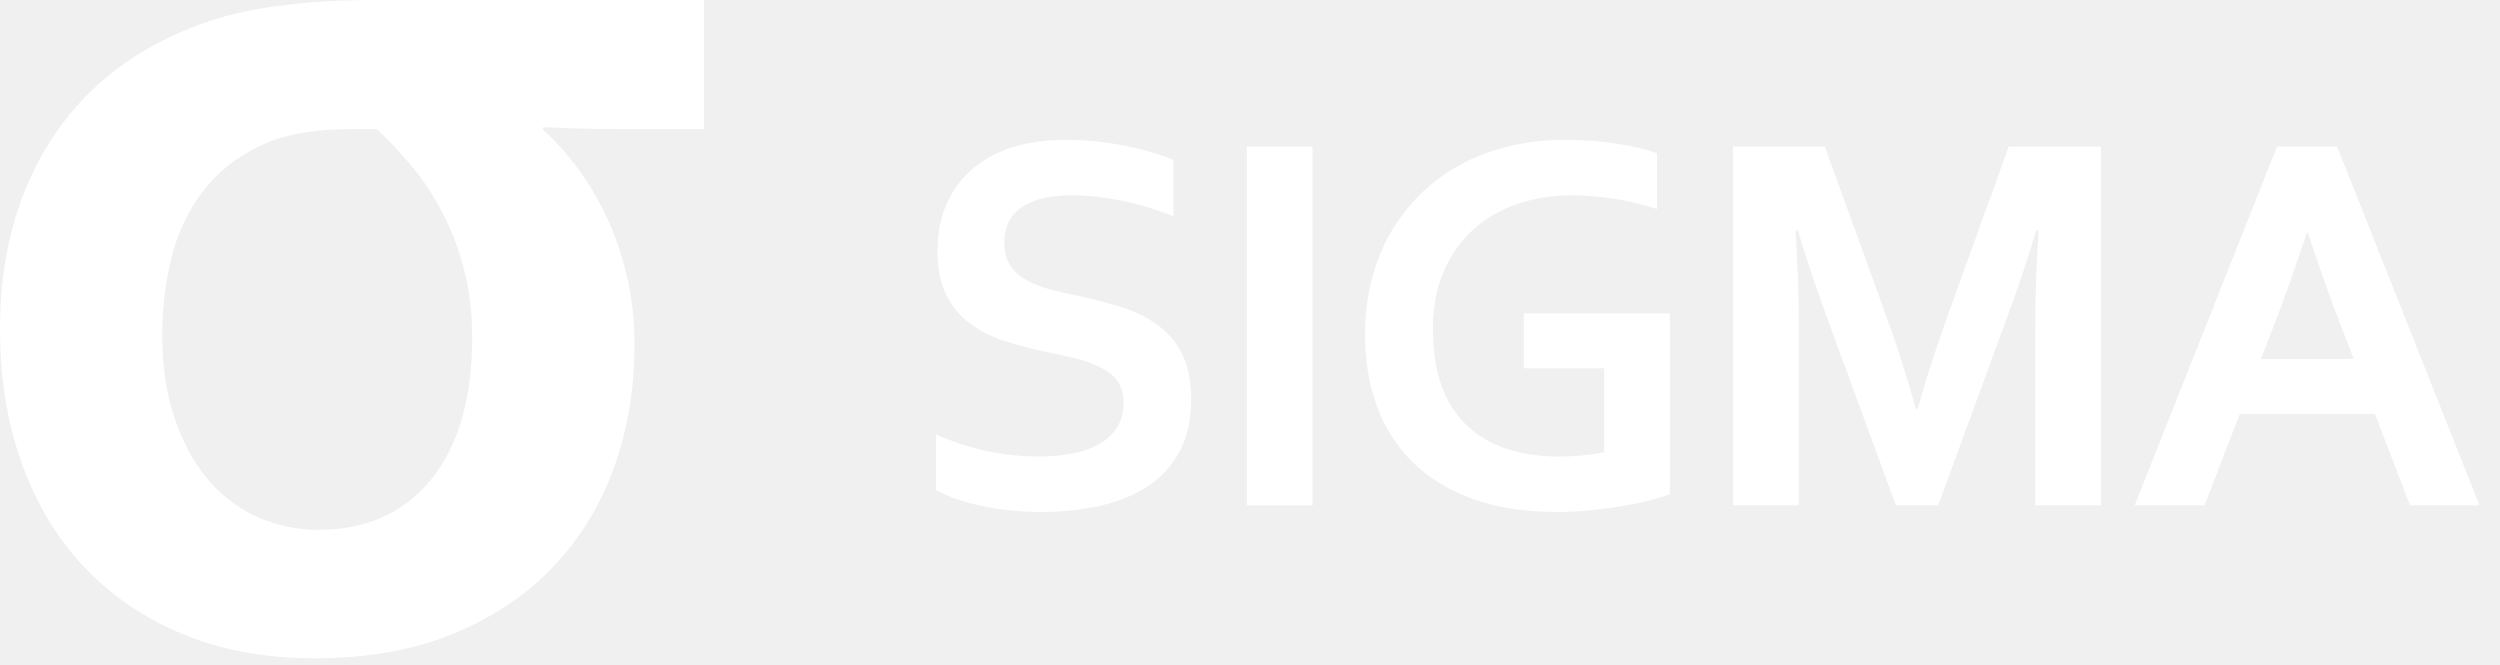
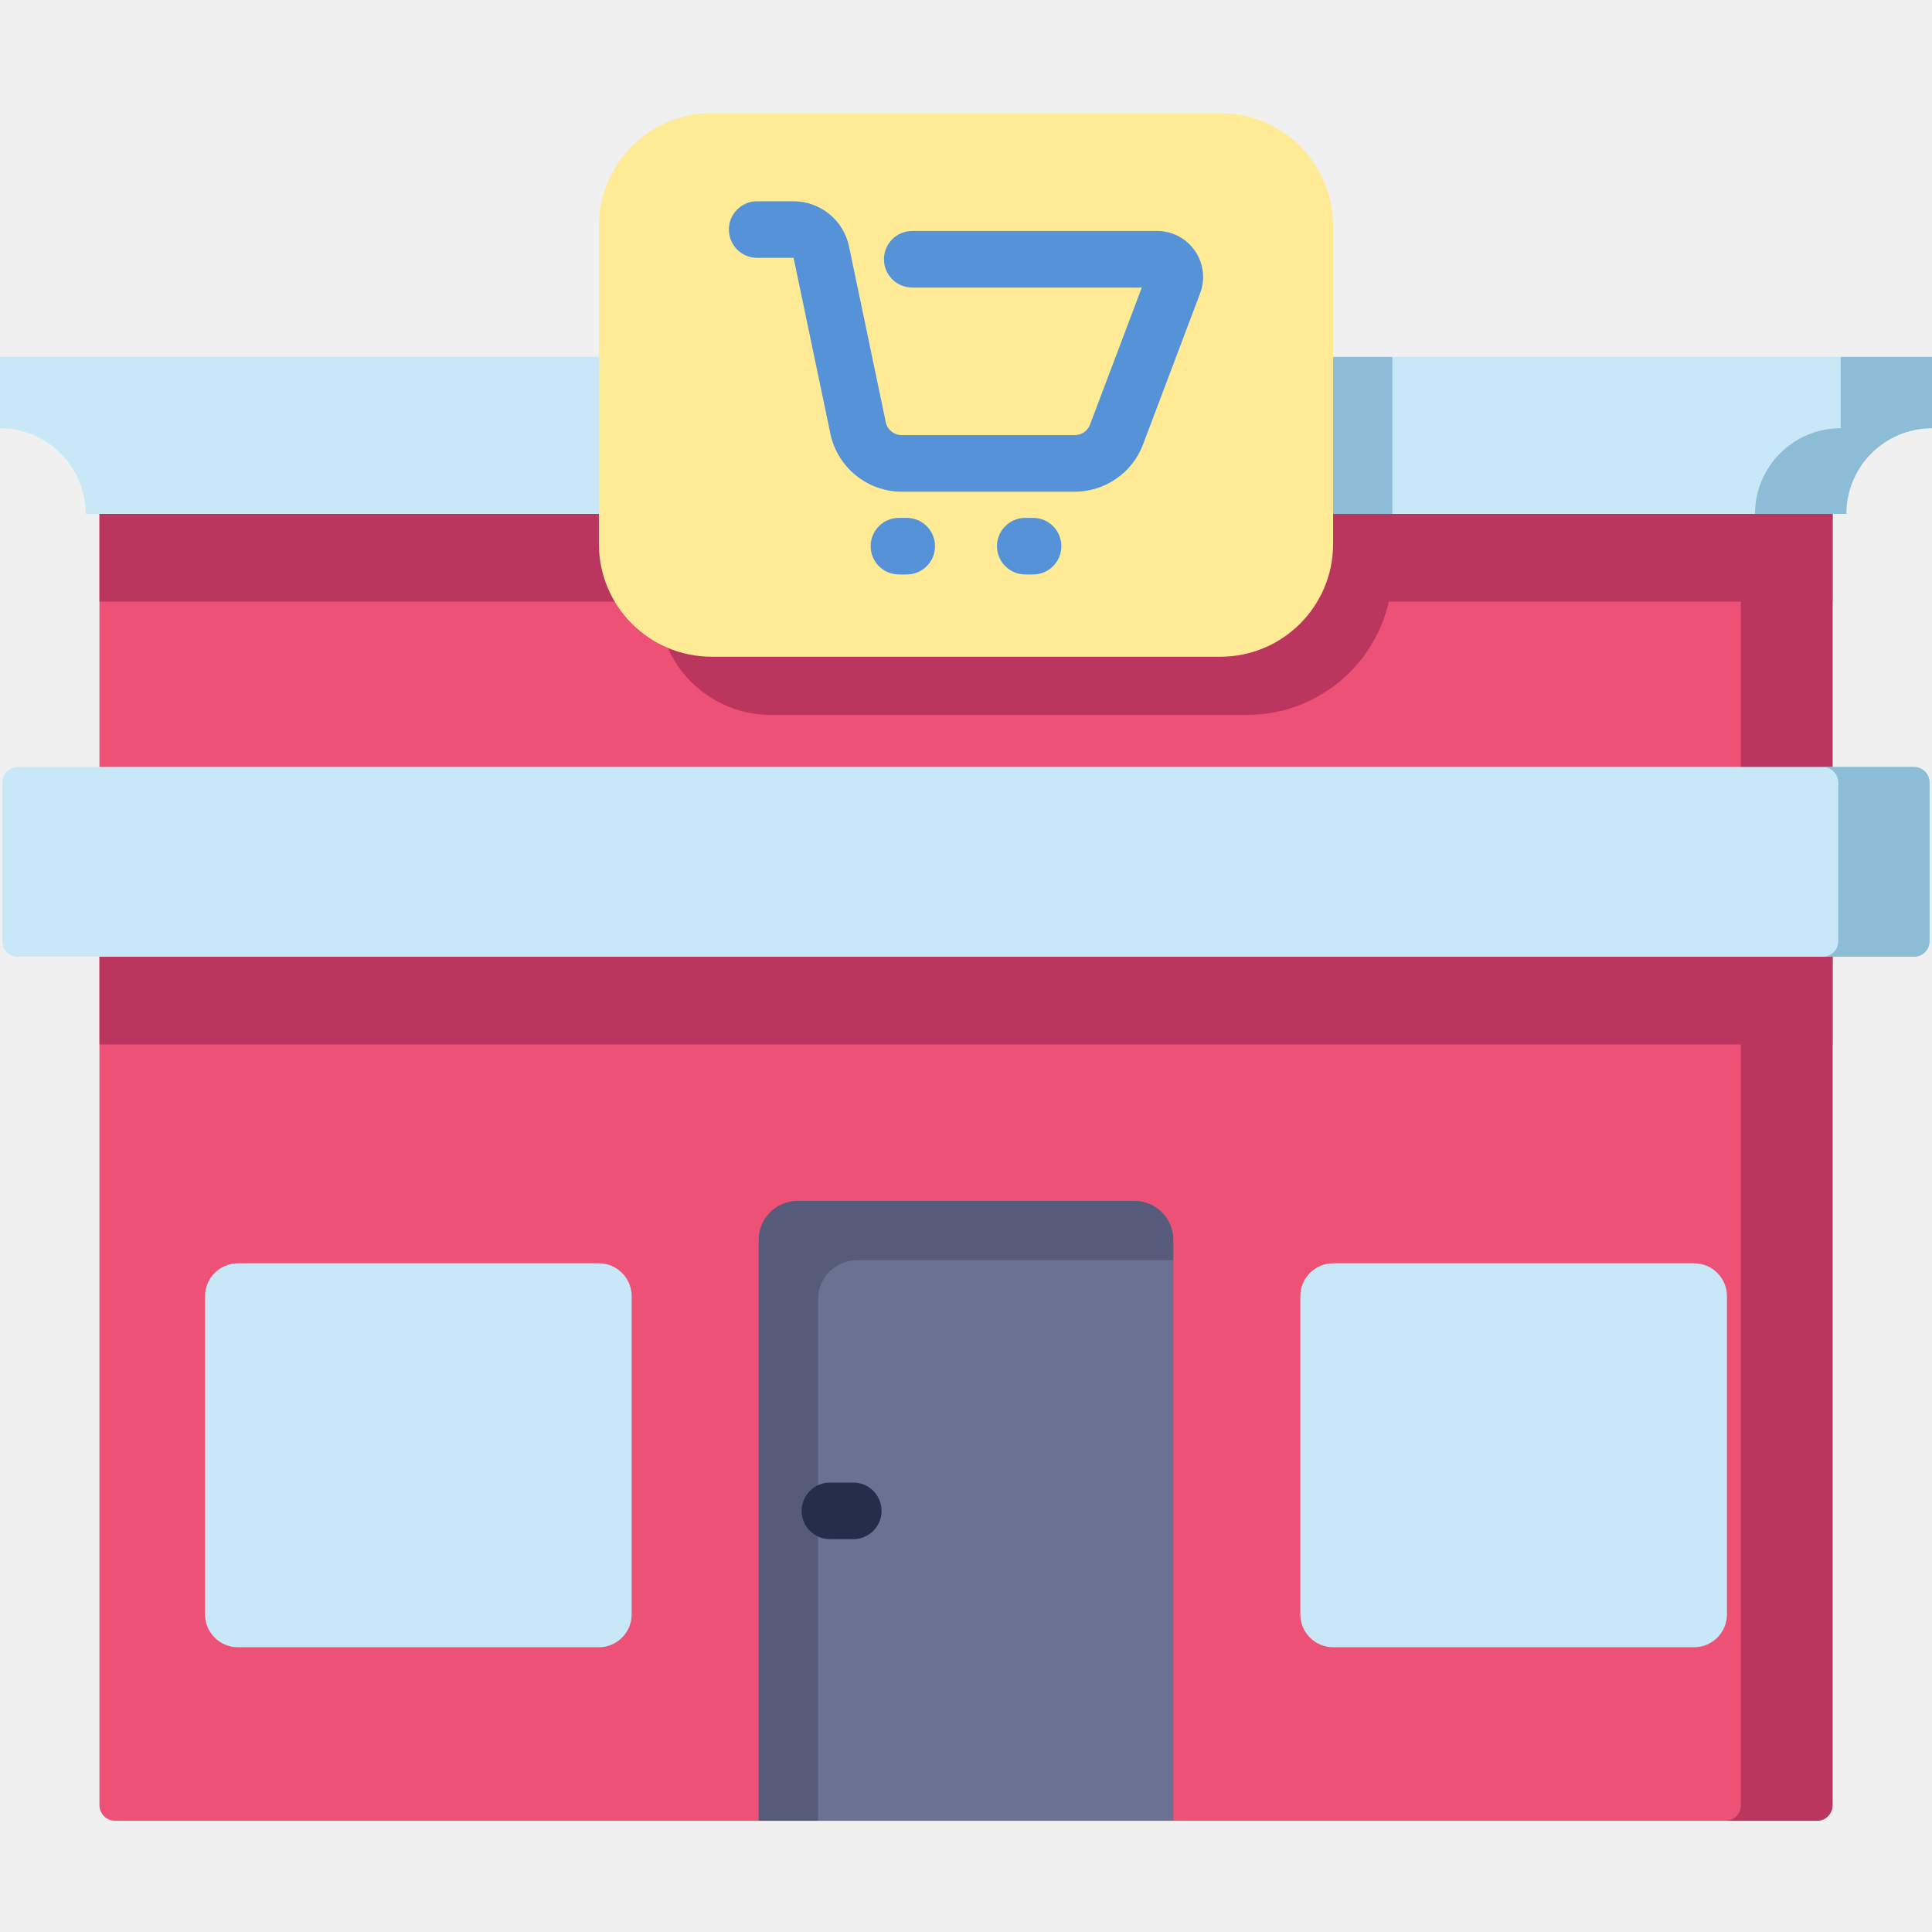
- <svg xmlns="http://www.w3.org/2000/svg" height="25" viewBox="0 0 94 25" width="94">
-   <g fill="#ffffff" fill-rule="evenodd" transform="translate(0 -1)">
-     <path d="m42.247 16.129c0-.343-.084-.62-.252-.832-.168-.212-.397-.385-.686-.519-.289-.134-.613-.244-.973-.328-.36-.084-.738-.166-1.134-.247-.524-.114-1.025-.25-1.502-.408s-.897-.376-1.26-.655c-.363-.279-.652-.633-.867-1.064-.215-.43-.323-.968-.323-1.613 0-.712.124-1.332.373-1.86.249-.528.586-.964 1.013-1.311.427-.346.928-.605 1.502-.776.575-.171 1.222-.257 1.941-.257s1.442.071 2.168.212c.726.141 1.351.323 1.875.544v2.117c-.699-.276-1.369-.476-2.011-.6-.642-.124-1.245-.187-1.81-.187-.813 0-1.44.148-1.88.444s-.66.739-.66 1.331c0 .343.072.625.217.847.145.222.341.405.59.549.249.145.534.26.857.348.323.087.665.168 1.028.242.571.121 1.117.26 1.638.418s.983.378 1.386.66c.403.282.723.65.958 1.104s.353 1.033.353 1.739c0 .726-.134 1.354-.403 1.885-.269.531-.65.97-1.144 1.316-.494.346-1.094.603-1.8.771-.706.168-1.479.252-2.319.252-.733 0-1.453-.072-2.162-.217-.709-.145-1.299-.348-1.769-.61v-2.087c.665.289 1.314.499 1.946.63.632.131 1.284.197 1.956.197.39 0 .773-.032 1.149-.096.376-.064.714-.173 1.013-.328.299-.155.539-.365.721-.63s.272-.593.272-.983zm4.635 3.871v-13.489h2.47v13.489zm13.436-5.152h-3.024v-2.067h5.494v6.805c-.202.074-.459.151-.771.232s-.662.153-1.048.217c-.386.064-.785.116-1.195.156s-.817.06-1.22.06c-1.21 0-2.267-.163-3.171-.489-.904-.326-1.657-.785-2.258-1.376-.602-.591-1.052-1.295-1.351-2.112-.299-.817-.449-1.719-.449-2.707 0-.699.079-1.366.237-2.001.158-.635.39-1.223.696-1.764.306-.541.677-1.03 1.114-1.467s.936-.81 1.497-1.119c.561-.309 1.176-.546 1.845-.711.669-.165 1.386-.247 2.152-.247.679 0 1.324.049 1.936.146s1.112.217 1.502.358v2.097c-.524-.168-1.054-.296-1.588-.383-.534-.087-1.074-.131-1.618-.131-.733 0-1.418.109-2.057.328-.639.218-1.191.541-1.658.968-.467.427-.835.953-1.104 1.578-.269.625-.403 1.348-.403 2.168.007 1.593.423 2.788 1.25 3.584.827.796 2 1.195 3.518 1.195.282 0 .575-.015.877-.045.302-.03.568-.069.796-.116zm11.783 1.532c.296-1.062.662-2.201 1.099-3.418l2.329-6.452h3.468v13.489h-2.47v-6.835c0-1.001.04-2.164.121-3.488h-.091c-.114.383-.249.813-.403 1.29-.155.477-.316.948-.484 1.411l-2.793 7.622h-1.593l-2.793-7.622c-.168-.464-.329-.934-.484-1.411-.155-.477-.289-.907-.403-1.29h-.091c.081 1.243.121 2.403.121 3.478v6.845h-2.47v-13.489h3.448l2.329 6.422c.39 1.069.756 2.218 1.099 3.448zm17.196.181h-5.081l-1.321 3.438h-2.631l5.353-13.489h2.258l5.353 13.489h-2.611zm-2.561-6.805c-.47 1.411-.891 2.591-1.26 3.539l-.464 1.2h3.488l-.464-1.2c-.37-.954-.79-2.134-1.26-3.539z" />
-     <path d="m23.408 5.856c-.946 0-1.942-.025-2.988-.075v.1c.465.415.905.905 1.32 1.469.415.564.78 1.187 1.096 1.868.315.681.564 1.419.747 2.216s.274 1.644.274 2.54c0 1.644-.257 3.179-.772 4.607-.515 1.428-1.278 2.673-2.291 3.735-1.013 1.063-2.266 1.901-3.76 2.515s-3.229.921-5.205.921c-1.843 0-3.495-.303-4.956-.909-1.461-.606-2.702-1.453-3.723-2.54-1.021-1.087-1.801-2.391-2.341-3.91s-.809-3.192-.809-5.018c0-2.573.56-4.814 1.681-6.724s2.743-3.354 4.868-4.333c.465-.216.955-.407 1.469-.573.515-.166 1.083-.303 1.706-.411.623-.108 1.312-.191 2.067-.249.755-.058 1.598-.087 2.528-.087h12.152v4.856zm-10.26 0c-1.395 0-2.532.216-3.412.647-.88.432-1.59 1.004-2.129 1.718-.54.714-.926 1.536-1.158 2.465-.232.93-.349 1.893-.349 2.889 0 1.179.154 2.225.461 3.138s.722 1.681 1.245 2.303c.523.623 1.146 1.096 1.868 1.419.722.324 1.49.486 2.303.486 1.793 0 3.204-.631 4.233-1.893 1.029-1.262 1.544-3.046 1.544-5.354 0-.93-.104-1.785-.311-2.565-.208-.78-.481-1.494-.822-2.142-.34-.647-.726-1.229-1.158-1.743s-.863-.971-1.295-1.37z" />
+ <svg xmlns="http://www.w3.org/2000/svg" height="512pt" viewBox="0 -29 512 511" width="512pt">
+   <path d="m26.359 106.684v342.219c0 2.273 1.844 4.121 4.121 4.121h451.039c2.277 0 4.121-1.848 4.121-4.121v-342.219zm0 0" fill="#ed5176" />
+   <g fill="#ba365f">
+     <path d="m26.359 224.047h459.281v23.25h-459.281zm0 0" />
+     <path d="m26.359 106.684h459.281v23.25h-459.281zm0 0" />
+     <path d="m174.426 106.684v23.414c0 16.496 13.371 29.867 29.867 29.867h126.148c21.293 0 38.555-17.262 38.555-38.555v-14.727zm0 0" />
+     <path d="m461.348 106.684v342.219c0 2.273-1.844 4.121-4.121 4.121h24.293c2.277 0 4.121-1.848 4.121-4.121v-342.219zm0 0" />
  </g>
+   <path d="m201.07 299.07v153.953h109.859v-153.953c0-5.691-4.613-10.305-10.305-10.305h-89.254c-5.688 0-10.301 4.613-10.301 10.305zm0 0" fill="#6a7193" />
+   <path d="m216.781 314.793c0-5.691 4.613-10.305 10.305-10.305h83.844v-5.418c0-5.691-4.613-10.305-10.301-10.305h-89.254c-5.691 0-10.305 4.613-10.305 10.305v153.953h15.711zm0 0" fill="#575b7a" />
+   <path d="m.641 177.871v42.055c0 2.277 1.844 4.121 4.121 4.121h502.477c2.277 0 4.121-1.844 4.121-4.121v-42.055c0-2.277-1.844-4.121-4.121-4.121h-502.477c-2.277 0-4.121 1.844-4.121 4.121zm0 0" fill="#c8e7f7" />
+   <path d="m507.238 173.75h-24.199c2.277 0 4.121 1.844 4.121 4.121v42.059c0 2.273-1.844 4.121-4.121 4.121h24.199c2.277 0 4.121-1.848 4.121-4.121v-42.059c0-2.277-1.844-4.121-4.121-4.121zm0 0" fill="#8cbcd6" />
+   <path d="m344.598 314.008v84.312c0 4.816 3.906 8.723 8.723 8.723h95.617c4.82 0 8.723-3.906 8.723-8.723v-84.312c0-4.82-3.902-8.723-8.723-8.723h-95.617c-4.82-.004-8.723 3.902-8.723 8.723zm0 0" fill="#c8e7f7" />
+   <path d="m54.34 314.008v84.312c0 4.816 3.902 8.723 8.723 8.723h95.617c4.82 0 8.723-3.906 8.723-8.723v-84.312c0-4.82-3.906-8.723-8.723-8.723h-95.617c-4.82-.004-8.723 3.902-8.723 8.723zm0 0" fill="#c8e7f7" />
+   <path d="m512 83.984v-18.895h-512v18.895c12.535 0 22.699 10.164 22.699 22.699h466.602c0-12.535 10.164-22.699 22.699-22.699zm0 0" fill="#c8e7f7" />
+   <path d="m174.426 65.09h194.57v41.594h-194.57zm0 0" fill="#8cbcd6" />
+   <path d="m487.801 65.09v18.895c-12.539 0-22.703 10.164-22.703 22.699h24.203c0-12.535 10.164-22.699 22.699-22.699v-18.895zm0 0" fill="#8cbcd6" />
+   <path d="m158.715 30.367v84.305c0 16.492 13.371 29.867 29.867 29.867h134.836c16.492 0 29.867-13.375 29.867-29.867v-84.305c0-16.496-13.375-29.867-29.867-29.867h-134.836c-16.496 0-29.867 13.371-29.867 29.867zm0 0" fill="#ffeb96" />
+   <path d="m226.125 378.395h-6.184c-4.141 0-7.5-3.359-7.5-7.5s3.359-7.5 7.5-7.5h6.184c4.145 0 7.5 3.359 7.5 7.5s-3.355 7.5-7.5 7.5zm0 0" fill="#252d4c" />
+   <path d="m284.84 100.809h-45.883c-9.09 0-17.035-6.457-18.895-15.355l-9.754-46.617h-9.648c-4.145 0-7.5-3.359-7.5-7.5 0-4.141 3.355-7.5 7.5-7.5h9.648c7.062 0 13.238 5.02 14.684 11.93l9.75 46.617c.414 1.984 2.188 3.426 4.215 3.426h45.883c1.777 0 3.398-1.121 4.027-2.785l13.719-36.316h-60.828c-4.145 0-7.5-3.359-7.5-7.5s3.355-7.5 7.5-7.5h64.887c4.004 0 7.754 1.969 10.031 5.262 2.277 3.293 2.793 7.496 1.375 11.242l-15.152 40.113c-2.82 7.465-10.078 12.484-18.059 12.484zm0 0" fill="#5692d8" />
+   <path d="m240.289 122.742h-2.059c-4.145 0-7.5-3.355-7.5-7.5 0-4.141 3.355-7.5 7.5-7.5h2.059c4.145 0 7.5 3.359 7.5 7.5 0 4.145-3.355 7.5-7.5 7.5zm0 0" fill="#5692d8" />
+   <path d="m273.77 122.742h-2.059c-4.145 0-7.5-3.355-7.5-7.5 0-4.141 3.355-7.5 7.5-7.5h2.059c4.145 0 7.5 3.359 7.5 7.5 0 4.145-3.355 7.5-7.5 7.5zm0 0" fill="#5692d8" />
</svg>
